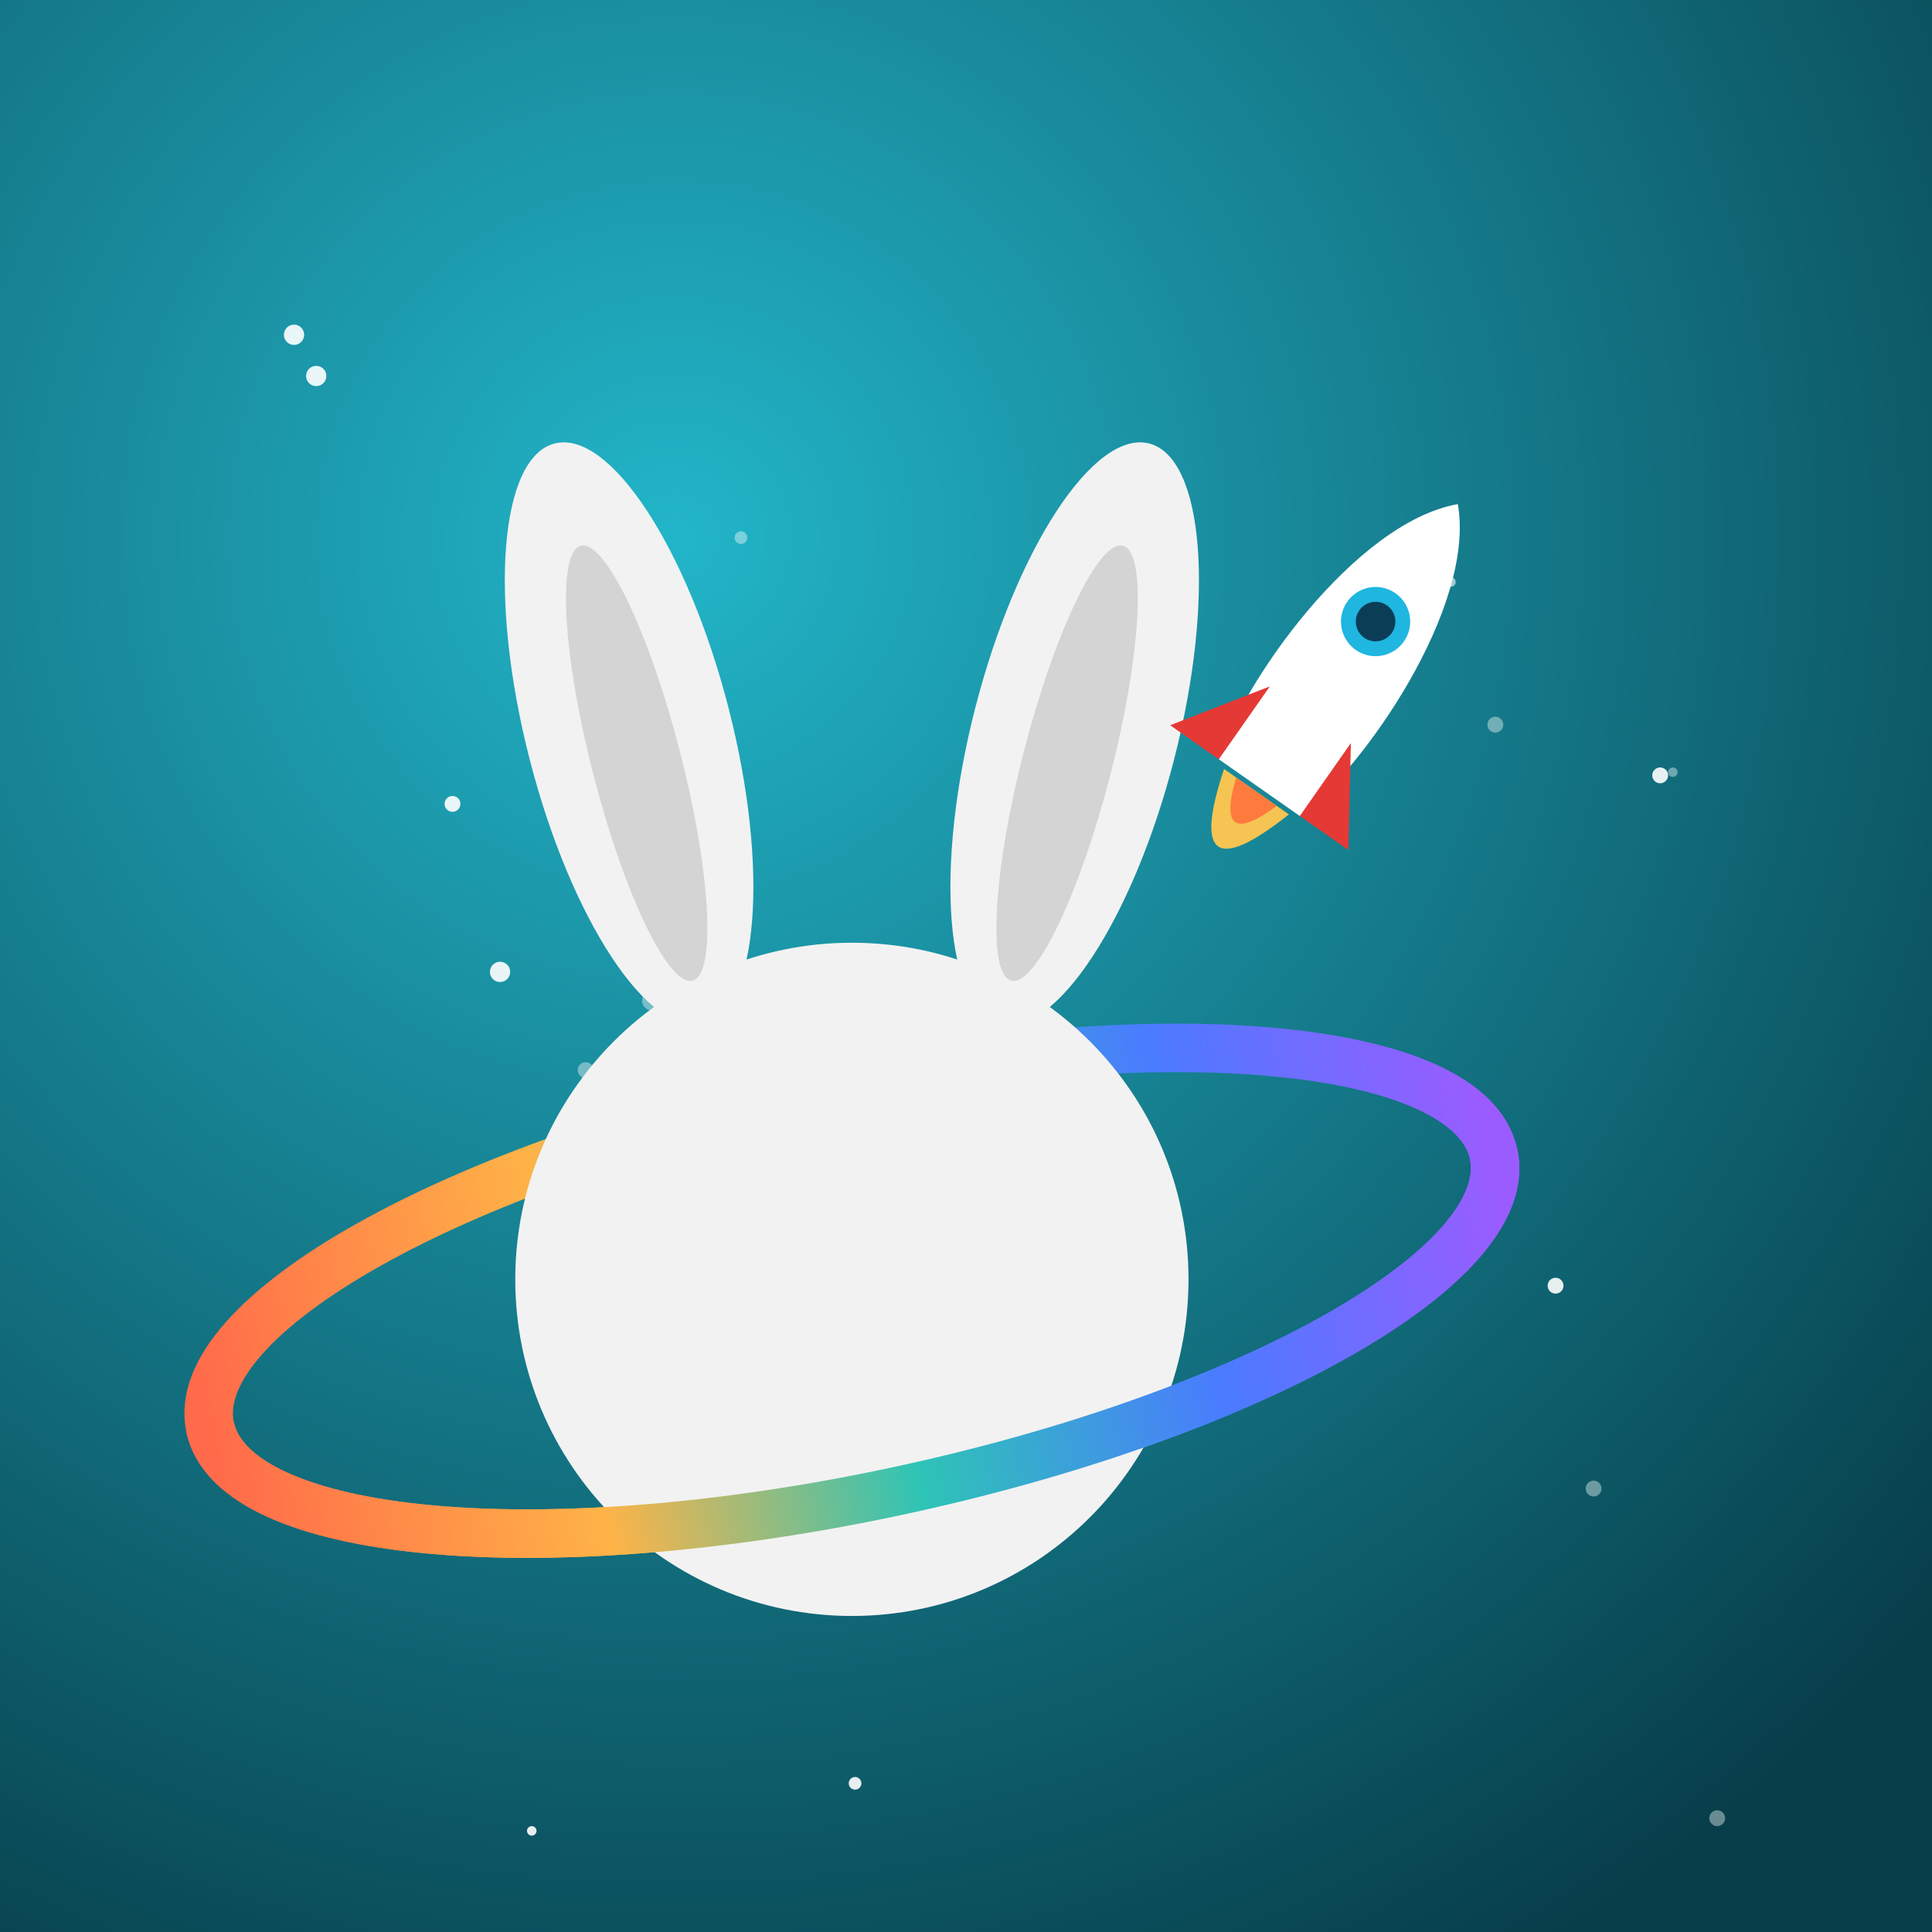
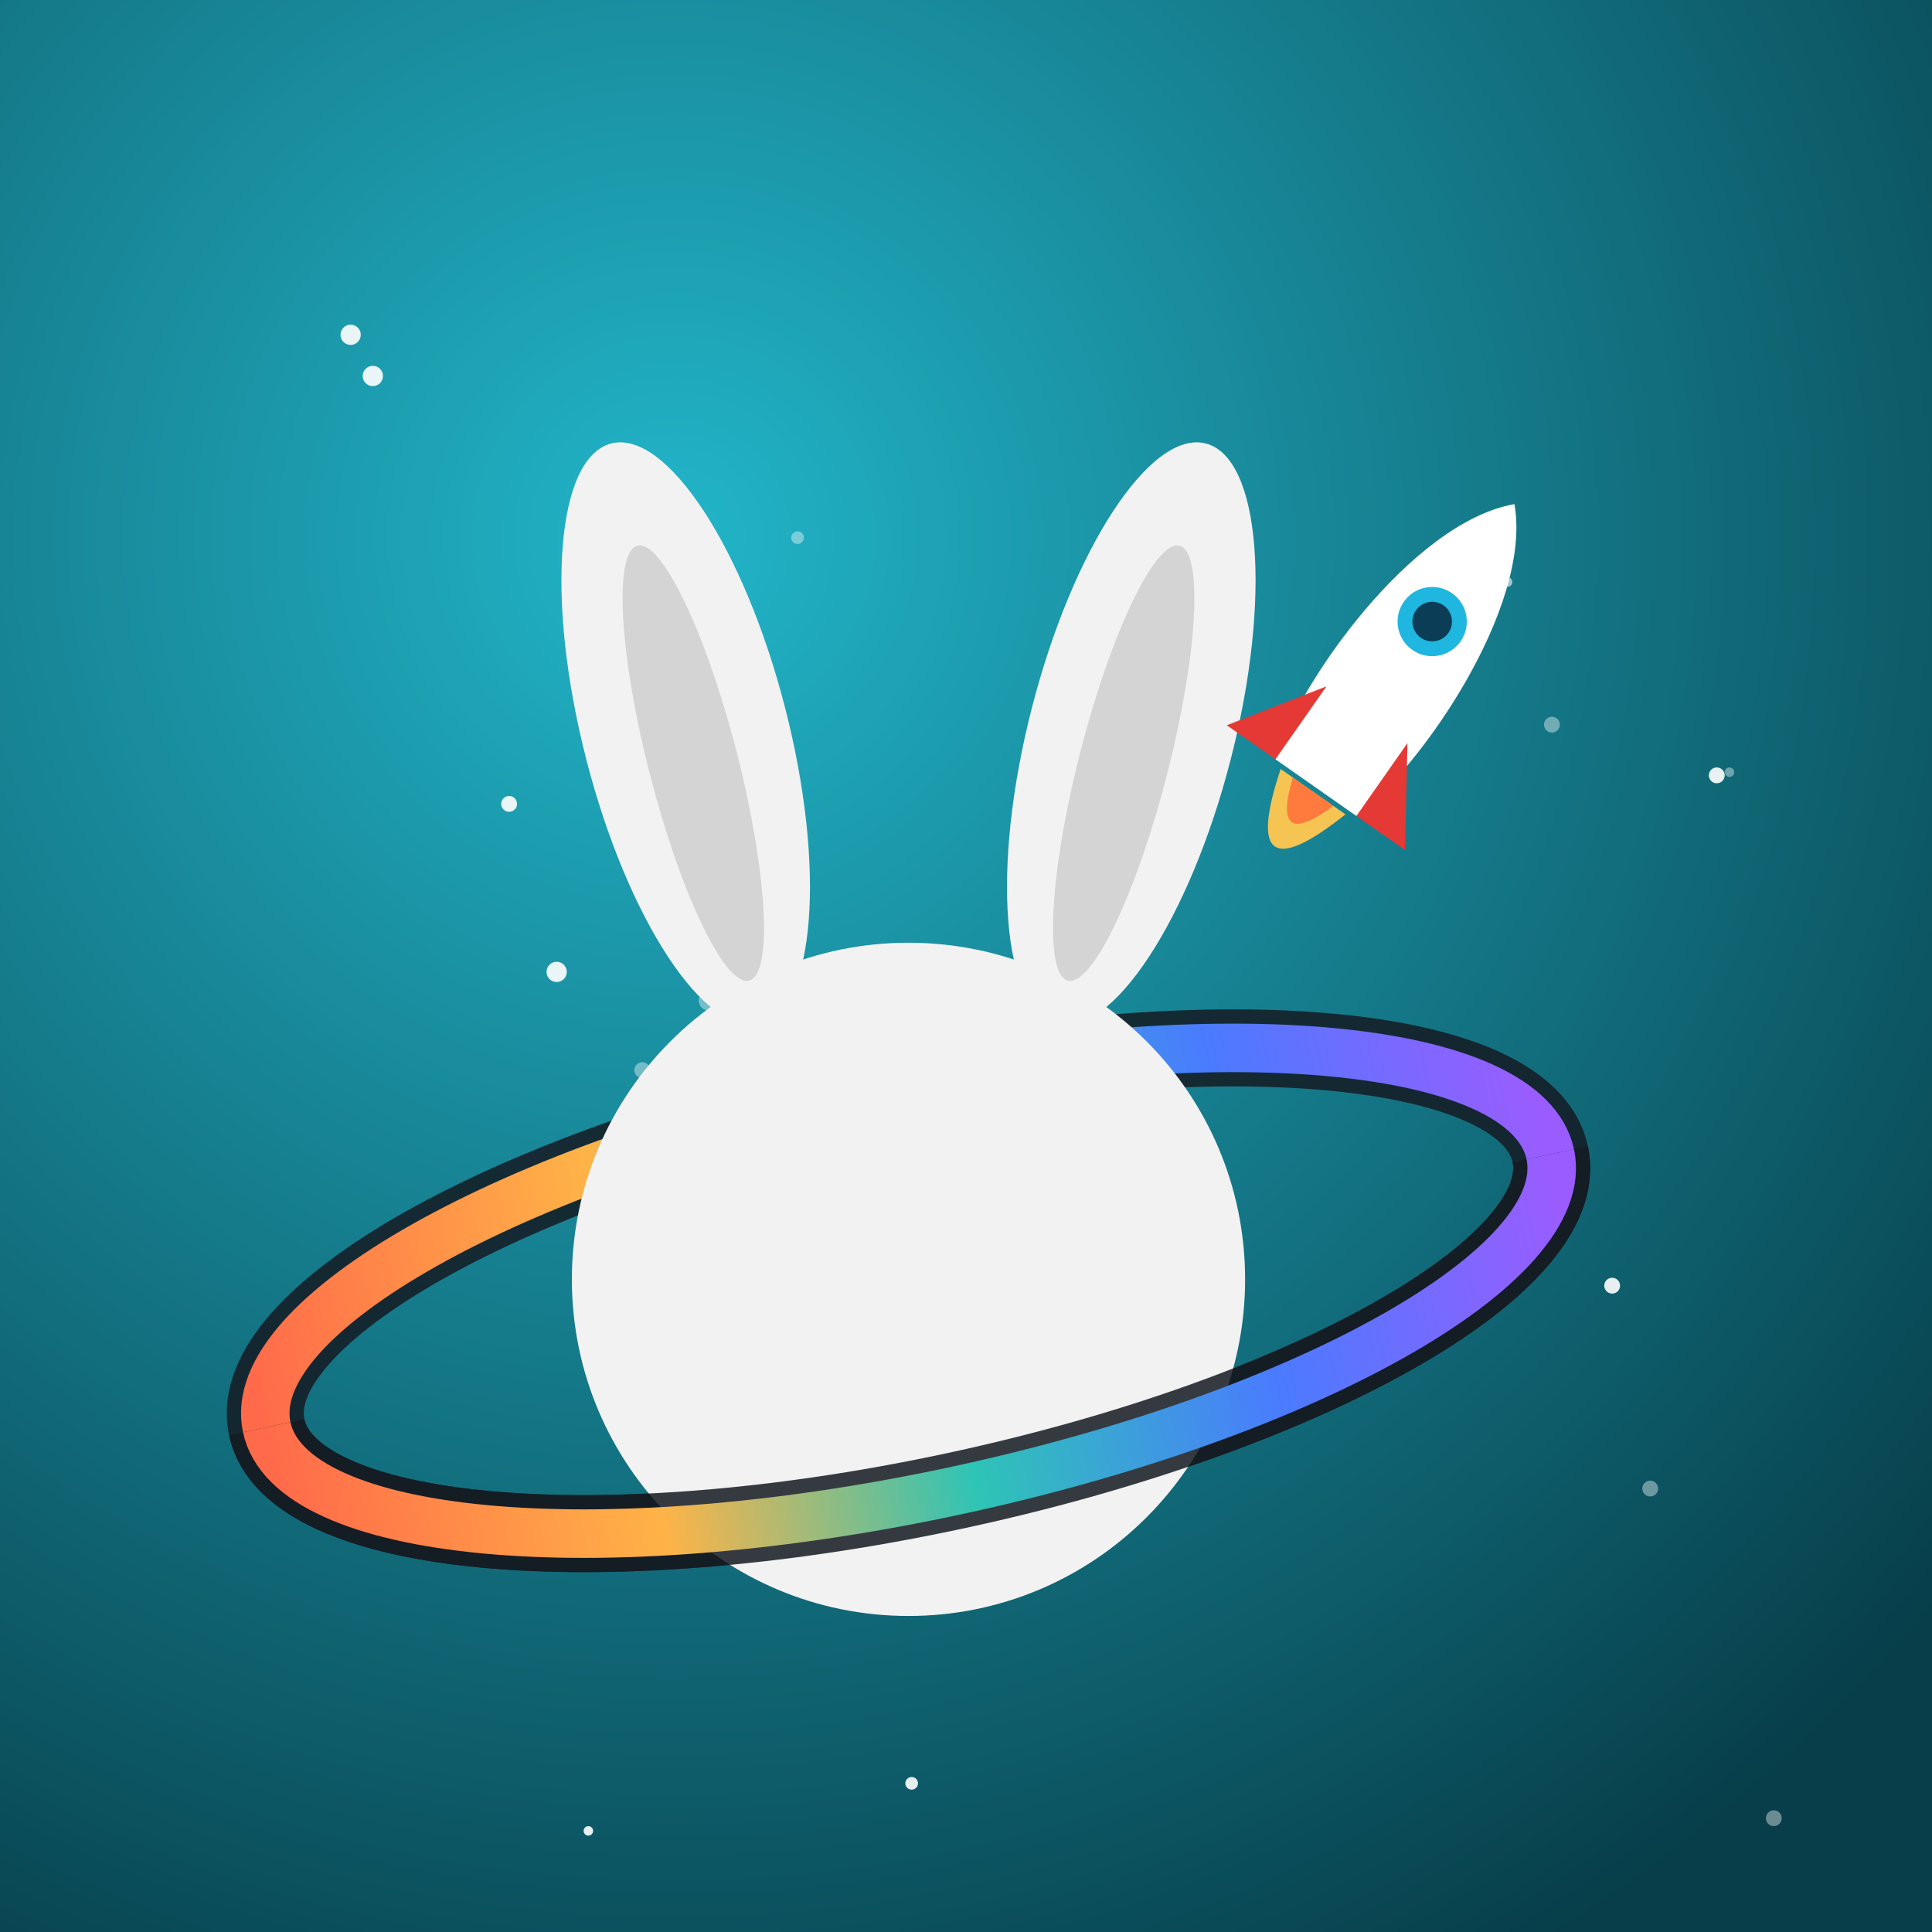
<svg xmlns="http://www.w3.org/2000/svg" viewBox="0 0 512 512" width="512" height="512">
  <defs>
    <radialGradient id="bg" cx="35%" cy="28%" r="85%">
      <stop offset="0" stop-color="#22b5c9" />
      <stop offset="1" stop-color="#073e4a" />
    </radialGradient>
    <linearGradient id="ring" gradientUnits="userSpaceOnUse" x1="26" y1="0" x2="486" y2="0">
      <stop offset="0" stop-color="#ff6b4a" />
      <stop offset="0.28" stop-color="#ffb347" />
      <stop offset="0.52" stop-color="#2ec4b6" />
      <stop offset="0.76" stop-color="#4a7bff" />
      <stop offset="1" stop-color="#9b5cff" />
    </linearGradient>
  </defs>
  <rect width="512" height="512" fill="url(#bg)" />
-   <g transform="translate(256 250) scale(0.84) translate(-256 -212)">
+   <g transform="translate(271 250) scale(0.84) translate(-256 -212)">
    <circle cx="130" cy="165" r="1.5" fill="#ffffff" opacity="0.9" />
    <circle cx="212" cy="255" r="2" fill="#ffffff" opacity="0.4" />
    <circle cx="44" cy="20" r="3.2" fill="#ffffff" opacity="0.9" />
    <circle cx="479" cy="158" r="1.5" fill="#ffffff" opacity="0.4" />
    <circle cx="276" cy="284" r="2.5" fill="#ffffff" opacity="0.6" />
    <circle cx="409" cy="98" r="1.5" fill="#ffffff" opacity="0.6" />
    <circle cx="119" cy="492" r="1.5" fill="#ffffff" opacity="0.9" />
    <circle cx="423" cy="143" r="2.5" fill="#ffffff" opacity="0.4" />
    <circle cx="94" cy="168" r="2.5" fill="#ffffff" opacity="0.9" />
    <circle cx="454" cy="384" r="2.5" fill="#ffffff" opacity="0.4" />
    <circle cx="442" cy="320" r="2.5" fill="#ffffff" opacity="0.9" />
    <circle cx="208" cy="269" r="2" fill="#ffffff" opacity="0.4" />
    <circle cx="136" cy="252" r="2.5" fill="#ffffff" opacity="0.4" />
    <circle cx="493" cy="488" r="2.5" fill="#ffffff" opacity="0.4" />
    <circle cx="475" cy="159" r="2.5" fill="#ffffff" opacity="0.9" />
    <circle cx="109" cy="221" r="3.2" fill="#ffffff" opacity="0.9" />
    <circle cx="157" cy="230" r="3.2" fill="#ffffff" opacity="0.4" />
    <circle cx="129" cy="166" r="2.5" fill="#ffffff" opacity="0.4" />
    <circle cx="51" cy="33" r="3.2" fill="#ffffff" opacity="0.9" />
    <circle cx="153" cy="275" r="3.2" fill="#ffffff" opacity="0.9" />
    <circle cx="185" cy="84" r="2" fill="#ffffff" opacity="0.4" />
    <circle cx="221" cy="477" r="2" fill="#ffffff" opacity="0.9" />
    <g transform="translate(-36,18) translate(256 300) scale(0.9) translate(-256 -300)">
      <g transform="rotate(-12 256 304)">
+         <ellipse cx="256" cy="304" rx="230" ry="72" fill="none" stroke="#151a22" stroke-opacity="0.85" stroke-width="27" />
        <ellipse cx="256" cy="304" rx="230" ry="72" fill="none" stroke="url(#ring)" stroke-width="17" />
      </g>
      <g transform="rotate(-14.4 177.9 108.7)">
        <ellipse cx="177.9" cy="108.7" rx="36" ry="105" fill="#f2f2f2" />
        <ellipse cx="177.9" cy="119.4" rx="15.7" ry="78.7" fill="#d4d4d4" />
      </g>
      <g transform="rotate(14.4 334.1 108.7)">
        <ellipse cx="334.1" cy="108.7" rx="36" ry="105" fill="#f2f2f2" />
        <ellipse cx="334.1" cy="119.4" rx="15.7" ry="78.7" fill="#d4d4d4" />
      </g>
      <circle cx="256" cy="300" r="118" fill="#f2f2f2" />
      <g transform="rotate(-12 256 304)">
        <clipPath id="front">
          <rect x="0" y="304" width="512" height="300" />
        </clipPath>
        <g clip-path="url(#front)">
+           <ellipse cx="256" cy="304" rx="230" ry="72" fill="none" stroke="#151a22" stroke-opacity="0.85" stroke-width="27" />
          <ellipse cx="256" cy="304" rx="230" ry="72" fill="none" stroke="url(#ring)" stroke-width="17" />
        </g>
      </g>
    </g>
    <g transform="translate(392 60) rotate(35) scale(0.78)">
      <path d="M30 0 C60 30 60 110 50 140 L10 140 C0 110 0 30 30 0 Z" fill="#ffffff" />
      <circle cx="30" cy="58" r="14" fill="#1fb6e0" />
      <circle cx="30" cy="58" r="8" fill="#0b3d57" />
      <path d="M10 104 L-14 140 L10 140 Z M50 104 L74 140 L50 140 Z" fill="#e53935" />
      <path d="M14 142 Q30 196 46 142 Z" fill="#f6c453" />
      <path d="M20 142 Q30 172 40 142 Z" fill="#ff7a3d" />
    </g>
  </g>
</svg>
